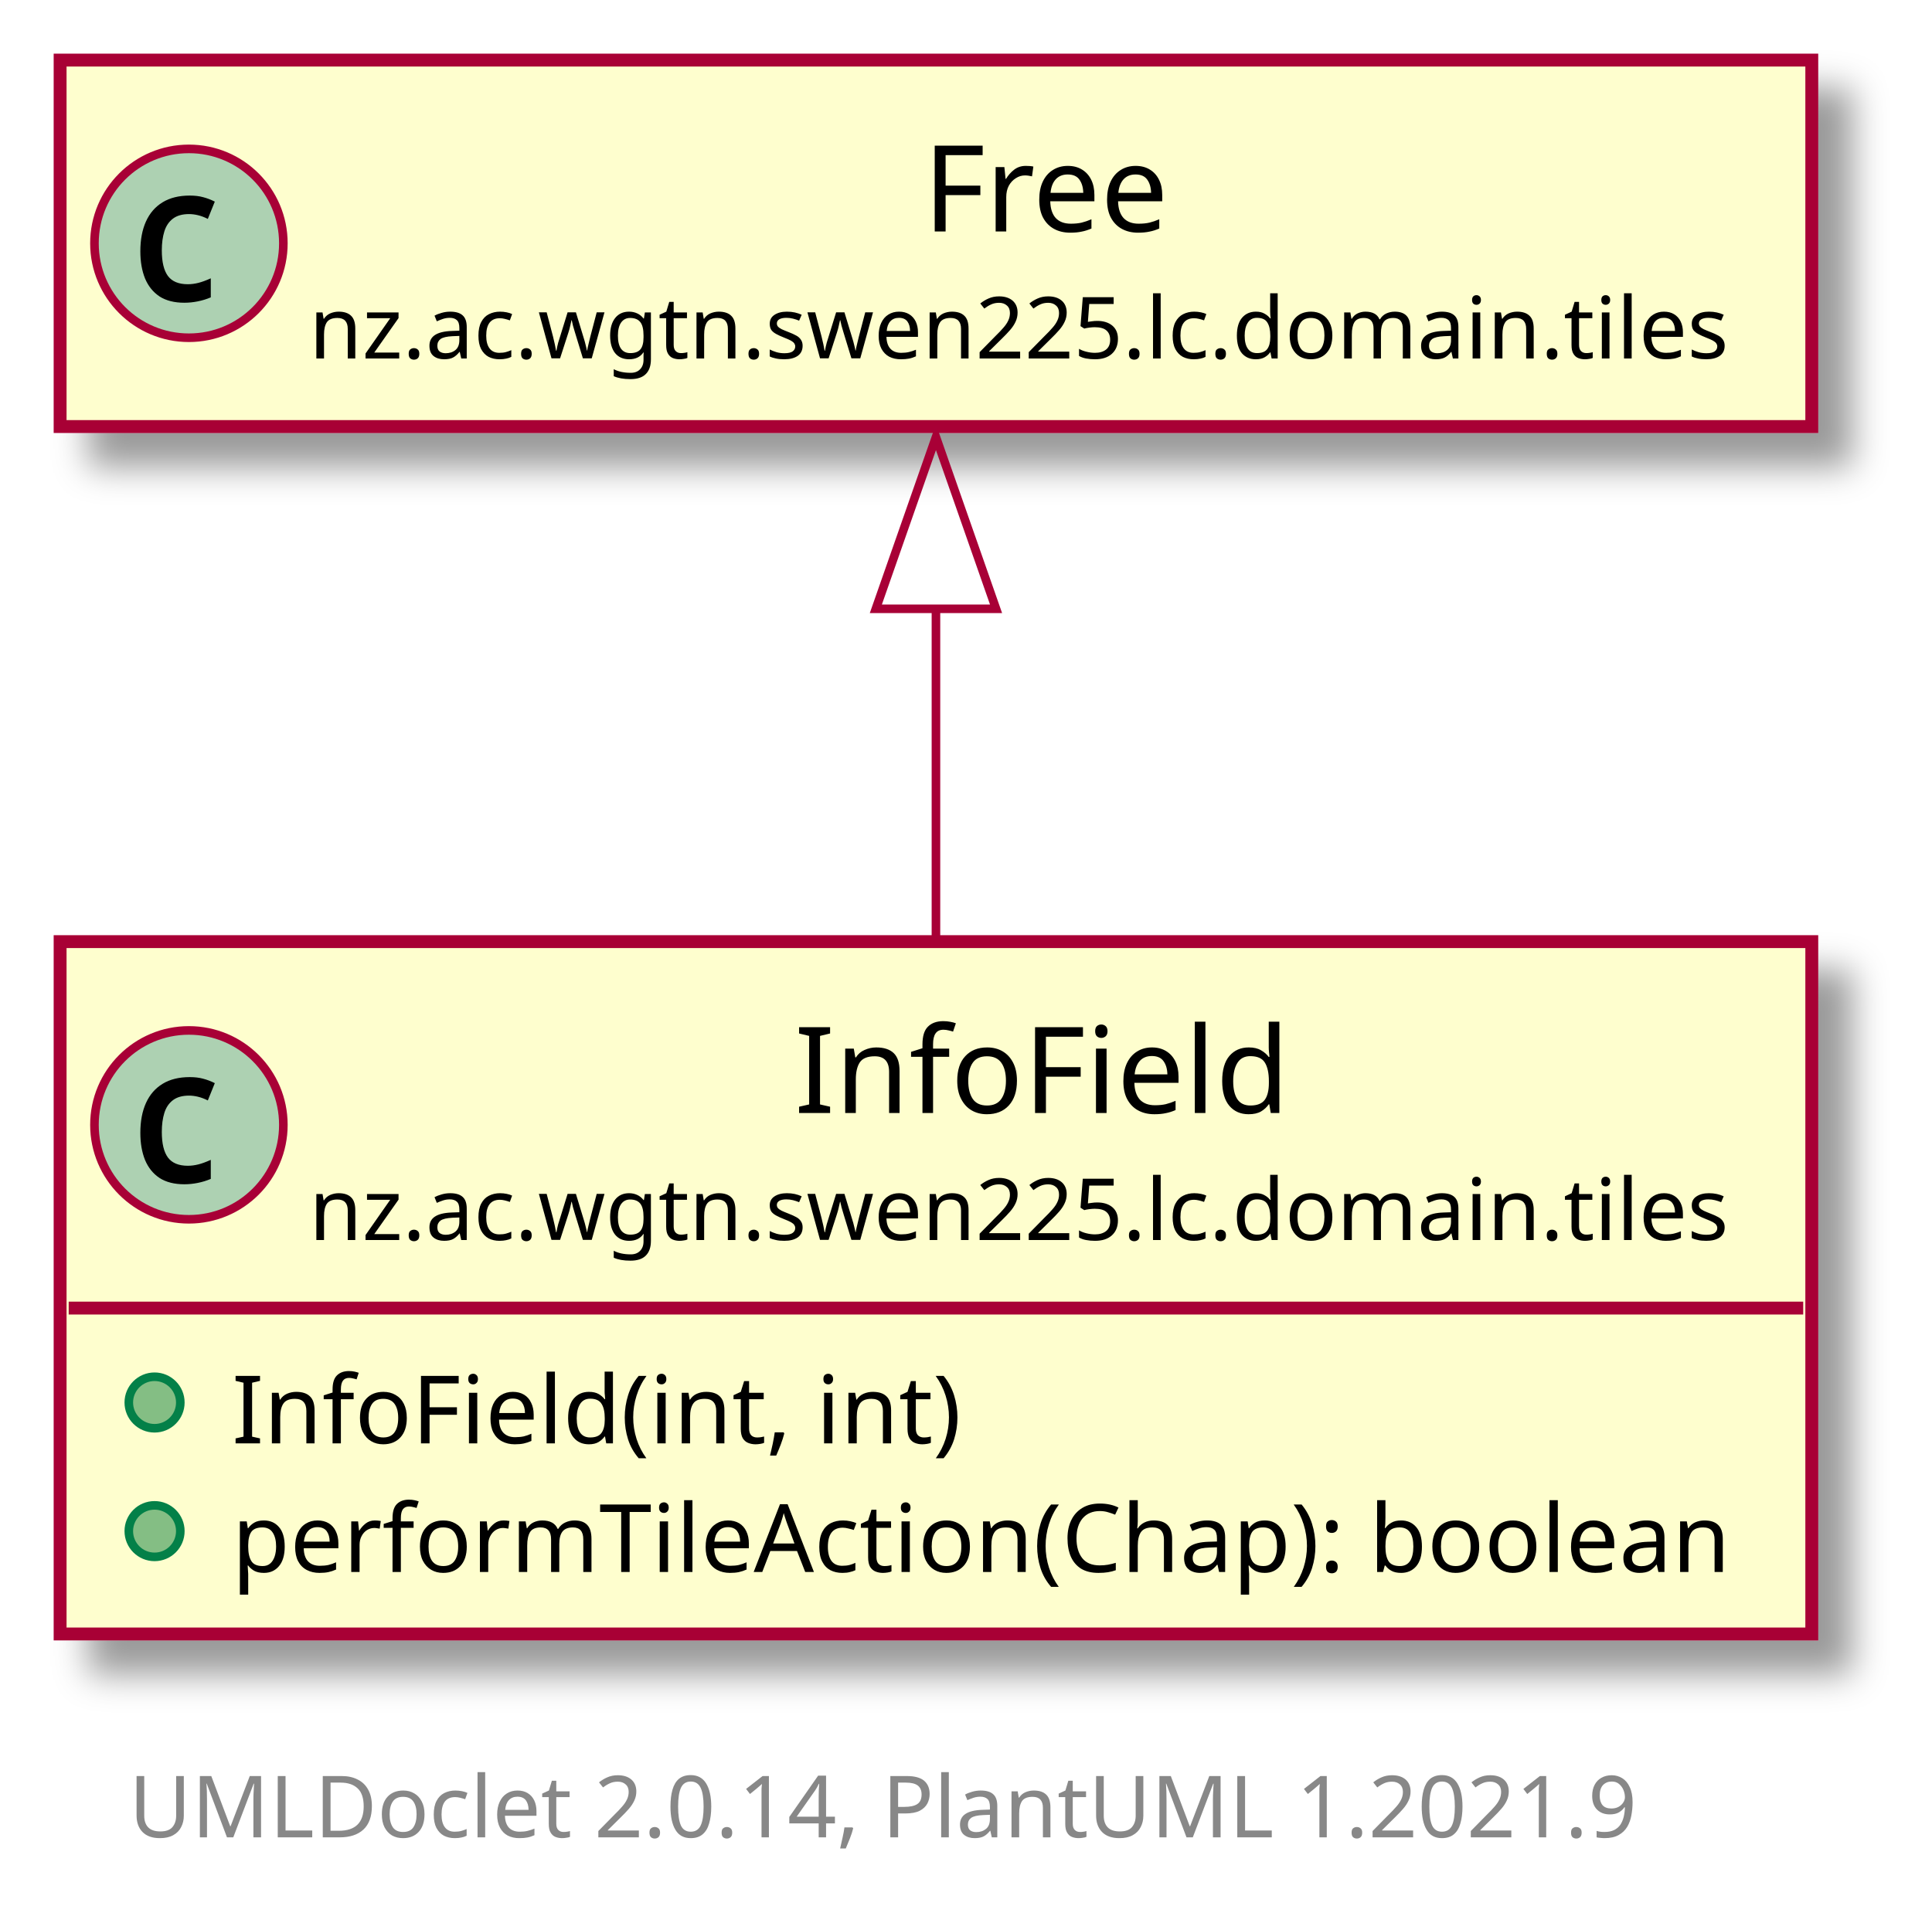
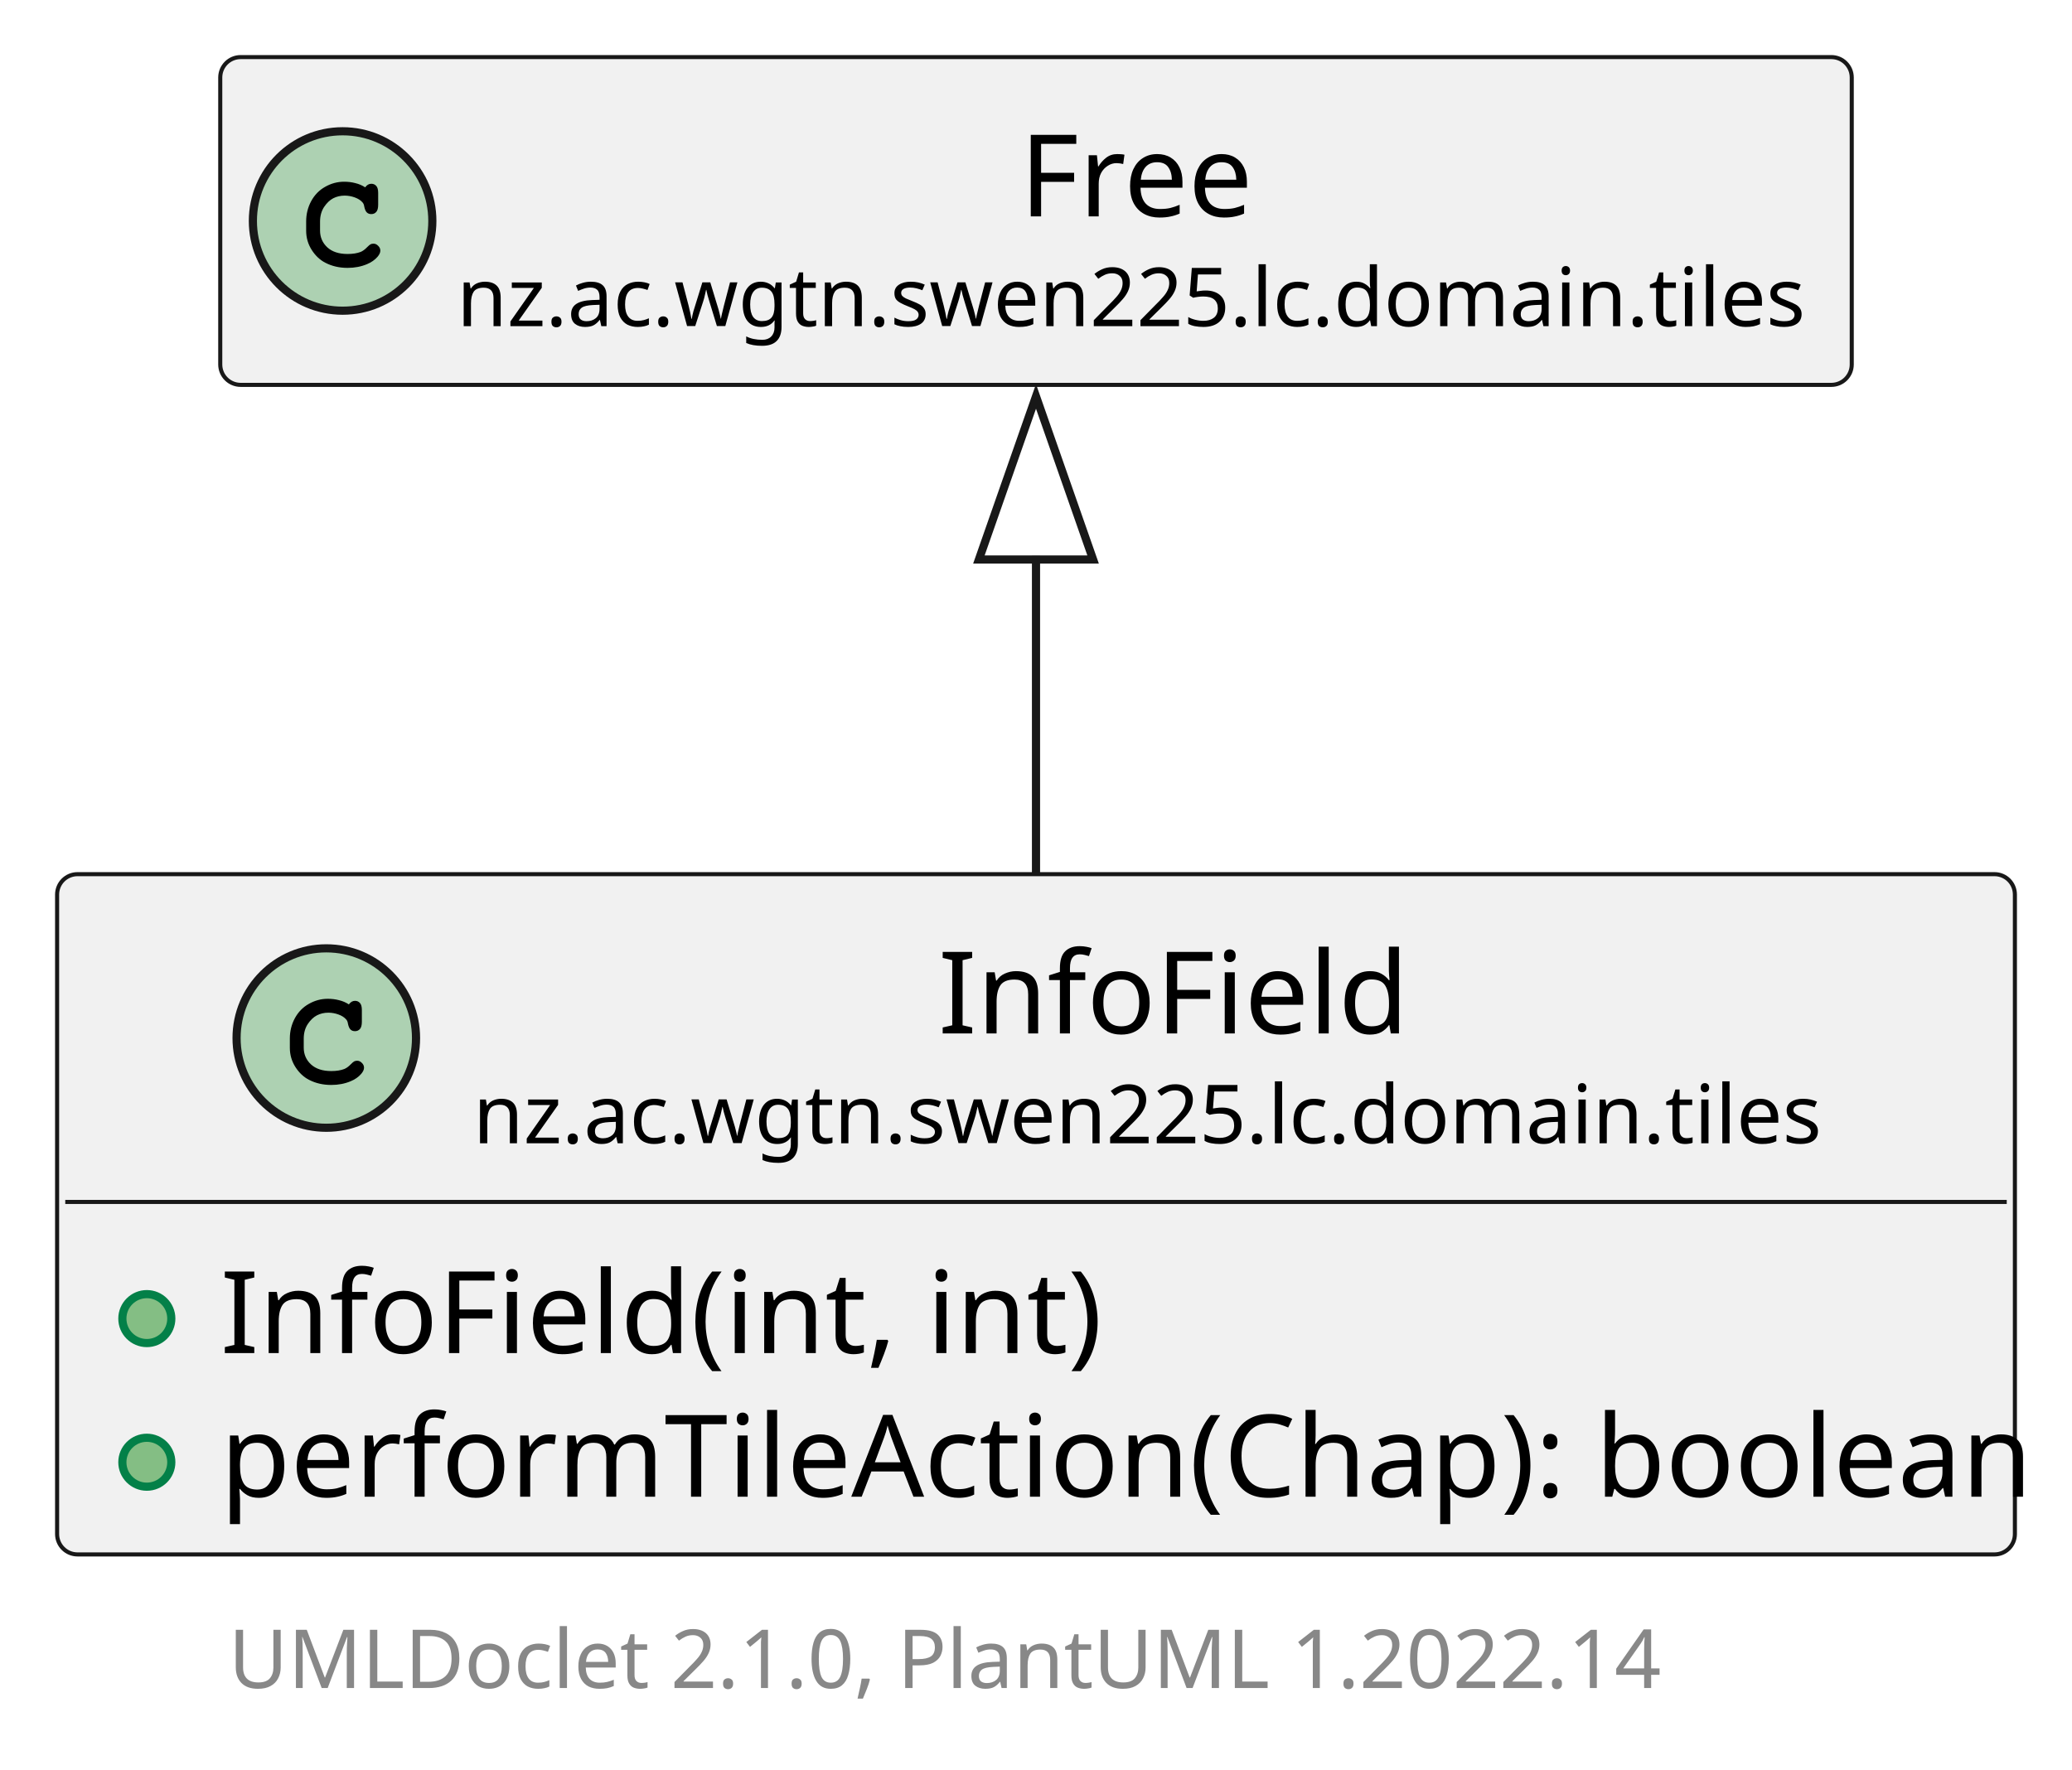
- <svg xmlns="http://www.w3.org/2000/svg" xmlns:xlink="http://www.w3.org/1999/xlink" contentScriptType="application/ecmascript" contentStyleType="text/css" height="222px" preserveAspectRatio="none" style="width:225px;height:222px;background:#FFFFFF;" version="1.1" viewBox="0 0 225 222" width="225px" zoomAndPan="magnify">
-   <defs>
-     <filter height="300%" id="fidjevbl1aori" width="300%" x="-1" y="-1">
-       <feGaussianBlur result="blurOut" stdDeviation="2.0" />
-       <feColorMatrix in="blurOut" result="blurOut2" type="matrix" values="0 0 0 0 0 0 0 0 0 0 0 0 0 0 0 0 0 0 .4 0" />
-       <feOffset dx="4.0" dy="4.0" in="blurOut2" result="blurOut3" />
-       <feBlend in="SourceGraphic" in2="blurOut3" mode="normal" />
-     </filter>
-   </defs>
+ <svg xmlns="http://www.w3.org/2000/svg" xmlns:xlink="http://www.w3.org/1999/xlink" contentStyleType="text/css" height="217px" preserveAspectRatio="none" style="width:254px;height:217px;background:#FFFFFF;" version="1.1" viewBox="0 0 254 217" width="254px" zoomAndPan="magnify">
+   <defs />
  <g>
    <a href="InfoField.html" target="_top" title="InfoField.html" xlink:actuate="onRequest" xlink:href="InfoField.html" xlink:show="new" xlink:title="InfoField.html" xlink:type="simple">
-       <rect codeLine="5" fill="#FEFECE" filter="url(#fidjevbl1aori)" height="80.652" id="nz.ac.wgtn.swen225.lc.domain.tiles.InfoField" style="stroke:#A80036;stroke-width:1.5;" width="204" x="7" y="109.69" />
-       <ellipse cx="22" cy="131.034" fill="#ADD1B2" rx="11" ry="11" style="stroke:#A80036;stroke-width:1.0;" />
-       <path d="M21.469,137.956 Q19.719,137.956 18.578,137.221 Q17.453,136.471 16.891,135.128 Q16.344,133.768 16.344,131.971 Q16.344,129.94 17,128.487 Q17.656,127.034 18.938,126.253 Q20.219,125.472 22.094,125.472 Q22.984,125.472 23.656,125.659 Q24.328,125.831 25.016,126.175 L24.203,128.19 Q23.578,127.878 23.031,127.753 Q22.5,127.628 22.016,127.628 Q20.844,127.628 20.141,128.159 Q19.438,128.69 19.141,129.643 Q18.844,130.596 18.844,131.862 Q18.844,133.878 19.562,134.846 Q20.281,135.8 21.875,135.8 Q22.469,135.8 23.094,135.643 Q23.719,135.487 24.547,135.112 L24.547,137.331 Q23.812,137.643 23.016,137.8 Q22.234,137.956 21.469,137.956 Z " fill="#000000" />
-       <text fill="#000000" font-family="sans-serif" font-size="14" lengthAdjust="spacing" textLength="59" x="92.5" y="129.656">InfoField</text>
-       <text fill="#000000" font-family="sans-serif" font-size="10" lengthAdjust="spacing" textLength="172" x="36" y="144.448">nz.ac.wgtn.swen225.lc.domain.tiles</text>
-       <line style="stroke:#A80036;stroke-width:1.5;" x1="8" x2="210" y1="152.378" y2="152.378" />
-       <ellipse cx="18" cy="163.378" fill="#84BE84" rx="3" ry="3" style="stroke:#038048;stroke-width:1.0;" />
-       <text fill="#000000" font-family="sans-serif" font-size="11" lengthAdjust="spacing" textLength="87" x="27" y="168.137">InfoField(int, int)</text>
-       <ellipse cx="18" cy="178.36" fill="#84BE84" rx="3" ry="3" style="stroke:#038048;stroke-width:1.0;" />
-       <text fill="#000000" font-family="sans-serif" font-size="11" lengthAdjust="spacing" textLength="177" x="27" y="183.119">performTileAction(Chap): boolean</text>
+       <g id="elem_nz.ac.wgtn.swen225.lc.domain.tiles.InfoField">
+         <rect codeLine="5" fill="#F1F1F1" height="83.406" id="nz.ac.wgtn.swen225.lc.domain.tiles.InfoField" rx="2.5" ry="2.5" style="stroke:#181818;stroke-width:0.5;" width="240" x="7" y="107.18" />
+         <ellipse cx="40" cy="127.274" fill="#ADD1B2" rx="11" ry="11" style="stroke:#181818;stroke-width:1.0;" />
+         <path d="M42.766,123.149 Q42.922,122.93 43.109,122.821 Q43.297,122.711 43.516,122.711 Q43.891,122.711 44.125,122.977 Q44.359,123.227 44.359,123.836 L44.359,125.289 Q44.359,125.899 44.125,126.164 Q43.891,126.43 43.516,126.43 Q43.172,126.43 42.969,126.227 Q42.766,126.039 42.656,125.524 Q42.609,125.164 42.422,124.977 Q42.094,124.602 41.484,124.383 Q40.875,124.164 40.25,124.164 Q39.484,124.164 38.844,124.493 Q38.219,124.821 37.719,125.571 Q37.234,126.321 37.234,127.352 L37.234,128.446 Q37.234,129.68 38.125,130.508 Q39.016,131.321 40.609,131.321 Q41.547,131.321 42.203,131.071 Q42.594,130.914 43.016,130.477 Q43.281,130.211 43.422,130.133 Q43.578,130.055 43.781,130.055 Q44.109,130.055 44.359,130.321 Q44.625,130.571 44.625,130.914 Q44.625,131.258 44.281,131.664 Q43.781,132.243 42.984,132.571 Q41.906,133.024 40.609,133.024 Q39.094,133.024 37.891,132.399 Q36.906,131.899 36.219,130.836 Q35.531,129.758 35.531,128.477 L35.531,127.321 Q35.531,125.993 36.141,124.852 Q36.766,123.696 37.859,123.086 Q38.953,122.461 40.188,122.461 Q40.922,122.461 41.562,122.633 Q42.219,122.789 42.766,123.149 Z " fill="#000000" />
+         <text fill="#000000" font-family="sans-serif" font-size="14" lengthAdjust="spacing" textLength="54" x="115" y="126.713">InfoField</text>
+         <text fill="#000000" font-family="sans-serif" font-size="10" lengthAdjust="spacing" textLength="168" x="58" y="140.17">nz.ac.wgtn.swen225.lc.domain.tiles</text>
+         <line style="stroke:#181818;stroke-width:0.5;" x1="8" x2="246" y1="147.368" y2="147.368" />
+         <ellipse cx="18" cy="161.672" fill="#84BE84" rx="3" ry="3" style="stroke:#038048;stroke-width:1.0;" />
+         <text fill="#000000" font-family="sans-serif" font-size="14" lengthAdjust="spacing" textLength="102" x="27" y="165.901">InfoField(int, int)</text>
+         <ellipse cx="18" cy="179.282" fill="#84BE84" rx="3" ry="3" style="stroke:#038048;stroke-width:1.0;" />
+         <text fill="#000000" font-family="sans-serif" font-size="14" lengthAdjust="spacing" textLength="214" x="27" y="183.51">performTileAction(Chap): boolean</text>
+       </g>
    </a>
    <a href="Free.html" target="_top" title="Free.html" xlink:actuate="onRequest" xlink:href="Free.html" xlink:show="new" xlink:title="Free.html" xlink:type="simple">
-       <rect codeLine="10" fill="#FEFECE" filter="url(#fidjevbl1aori)" height="42.688" id="nz.ac.wgtn.swen225.lc.domain.tiles.Free" style="stroke:#A80036;stroke-width:1.5;" width="204" x="7" y="7" />
-       <ellipse cx="22" cy="28.344" fill="#ADD1B2" rx="11" ry="11" style="stroke:#A80036;stroke-width:1.0;" />
-       <path d="M21.469,35.266 Q19.719,35.266 18.578,34.532 Q17.453,33.782 16.891,32.438 Q16.344,31.078 16.344,29.282 Q16.344,27.25 17,25.797 Q17.656,24.344 18.938,23.563 Q20.219,22.782 22.094,22.782 Q22.984,22.782 23.656,22.969 Q24.328,23.141 25.016,23.485 L24.203,25.5 Q23.578,25.188 23.031,25.063 Q22.5,24.938 22.016,24.938 Q20.844,24.938 20.141,25.469 Q19.438,26 19.141,26.953 Q18.844,27.907 18.844,29.172 Q18.844,31.188 19.562,32.157 Q20.281,33.11 21.875,33.11 Q22.469,33.11 23.094,32.953 Q23.719,32.797 24.547,32.422 L24.547,34.641 Q23.812,34.953 23.016,35.11 Q22.234,35.266 21.469,35.266 Z " fill="#000000" />
-       <text fill="#000000" font-family="sans-serif" font-size="14" lengthAdjust="spacing" textLength="29" x="107.5" y="26.966">Free</text>
-       <text fill="#000000" font-family="sans-serif" font-size="10" lengthAdjust="spacing" textLength="172" x="36" y="41.758">nz.ac.wgtn.swen225.lc.domain.tiles</text>
+       <g id="elem_nz.ac.wgtn.swen225.lc.domain.tiles.Free">
+         <rect codeLine="10" fill="#F1F1F1" height="40.188" id="nz.ac.wgtn.swen225.lc.domain.tiles.Free" rx="2.5" ry="2.5" style="stroke:#181818;stroke-width:0.5;" width="200" x="27" y="7" />
+         <ellipse cx="42" cy="27.094" fill="#ADD1B2" rx="11" ry="11" style="stroke:#181818;stroke-width:1.0;" />
+         <path d="M44.766,22.969 Q44.922,22.75 45.109,22.641 Q45.297,22.531 45.516,22.531 Q45.891,22.531 46.125,22.797 Q46.359,23.047 46.359,23.656 L46.359,25.109 Q46.359,25.719 46.125,25.984 Q45.891,26.25 45.516,26.25 Q45.172,26.25 44.969,26.047 Q44.766,25.859 44.656,25.344 Q44.609,24.984 44.422,24.797 Q44.094,24.422 43.484,24.203 Q42.875,23.984 42.25,23.984 Q41.484,23.984 40.844,24.312 Q40.219,24.641 39.719,25.391 Q39.234,26.141 39.234,27.172 L39.234,28.266 Q39.234,29.5 40.125,30.328 Q41.016,31.141 42.609,31.141 Q43.547,31.141 44.203,30.891 Q44.594,30.734 45.016,30.297 Q45.281,30.031 45.422,29.953 Q45.578,29.875 45.781,29.875 Q46.109,29.875 46.359,30.141 Q46.625,30.391 46.625,30.734 Q46.625,31.078 46.281,31.484 Q45.781,32.062 44.984,32.391 Q43.906,32.844 42.609,32.844 Q41.094,32.844 39.891,32.219 Q38.906,31.719 38.219,30.656 Q37.531,29.578 37.531,28.297 L37.531,27.141 Q37.531,25.812 38.141,24.672 Q38.766,23.516 39.859,22.906 Q40.953,22.281 42.188,22.281 Q42.922,22.281 43.562,22.453 Q44.219,22.609 44.766,22.969 Z " fill="#000000" />
+         <text fill="#000000" font-family="sans-serif" font-size="14" lengthAdjust="spacing" textLength="30" x="125" y="26.533">Free</text>
+         <text fill="#000000" font-family="sans-serif" font-size="10" lengthAdjust="spacing" textLength="168" x="56" y="39.99">nz.ac.wgtn.swen225.lc.domain.tiles</text>
+       </g>
    </a>
-     <path codeLine="12" d="M109,70.65 C109,83.2 109,96.95 109,109.39 " fill="none" id="nz.ac.wgtn.swen225.lc.domain.tiles.Free-backto-nz.ac.wgtn.swen225.lc.domain.tiles.InfoField" style="stroke:#A80036;stroke-width:1.0;" />
-     <polygon fill="none" points="102,70.92,109,50.92,116,70.92,102,70.92" style="stroke:#A80036;stroke-width:1.0;" />
-     <text fill="#888888" font-family="sans-serif" font-size="10" lengthAdjust="spacing" textLength="182" x="15" y="214.032">UMLDoclet 2.0.14, PlantUML 1.2021.9</text>
+     <g id="link_nz.ac.wgtn.swen225.lc.domain.tiles.Free_nz.ac.wgtn.swen225.lc.domain.tiles.InfoField">
+       <path codeLine="12" d="M127,68.16 C127,80.66 127,94.46 127,107.02 " fill="none" id="nz.ac.wgtn.swen225.lc.domain.tiles.Free-backto-nz.ac.wgtn.swen225.lc.domain.tiles.InfoField" style="stroke:#181818;stroke-width:1.0;" />
+       <polygon fill="none" points="120,68.6,127,48.6,134,68.6,120,68.6" style="stroke:#181818;stroke-width:1.0;" />
+     </g>
+     <text fill="#888888" font-family="sans-serif" font-size="10" lengthAdjust="spacing" textLength="184" x="28" y="206.967">UMLDoclet 2.1.0, PlantUML 1.2022.14</text>
  </g>
</svg>
